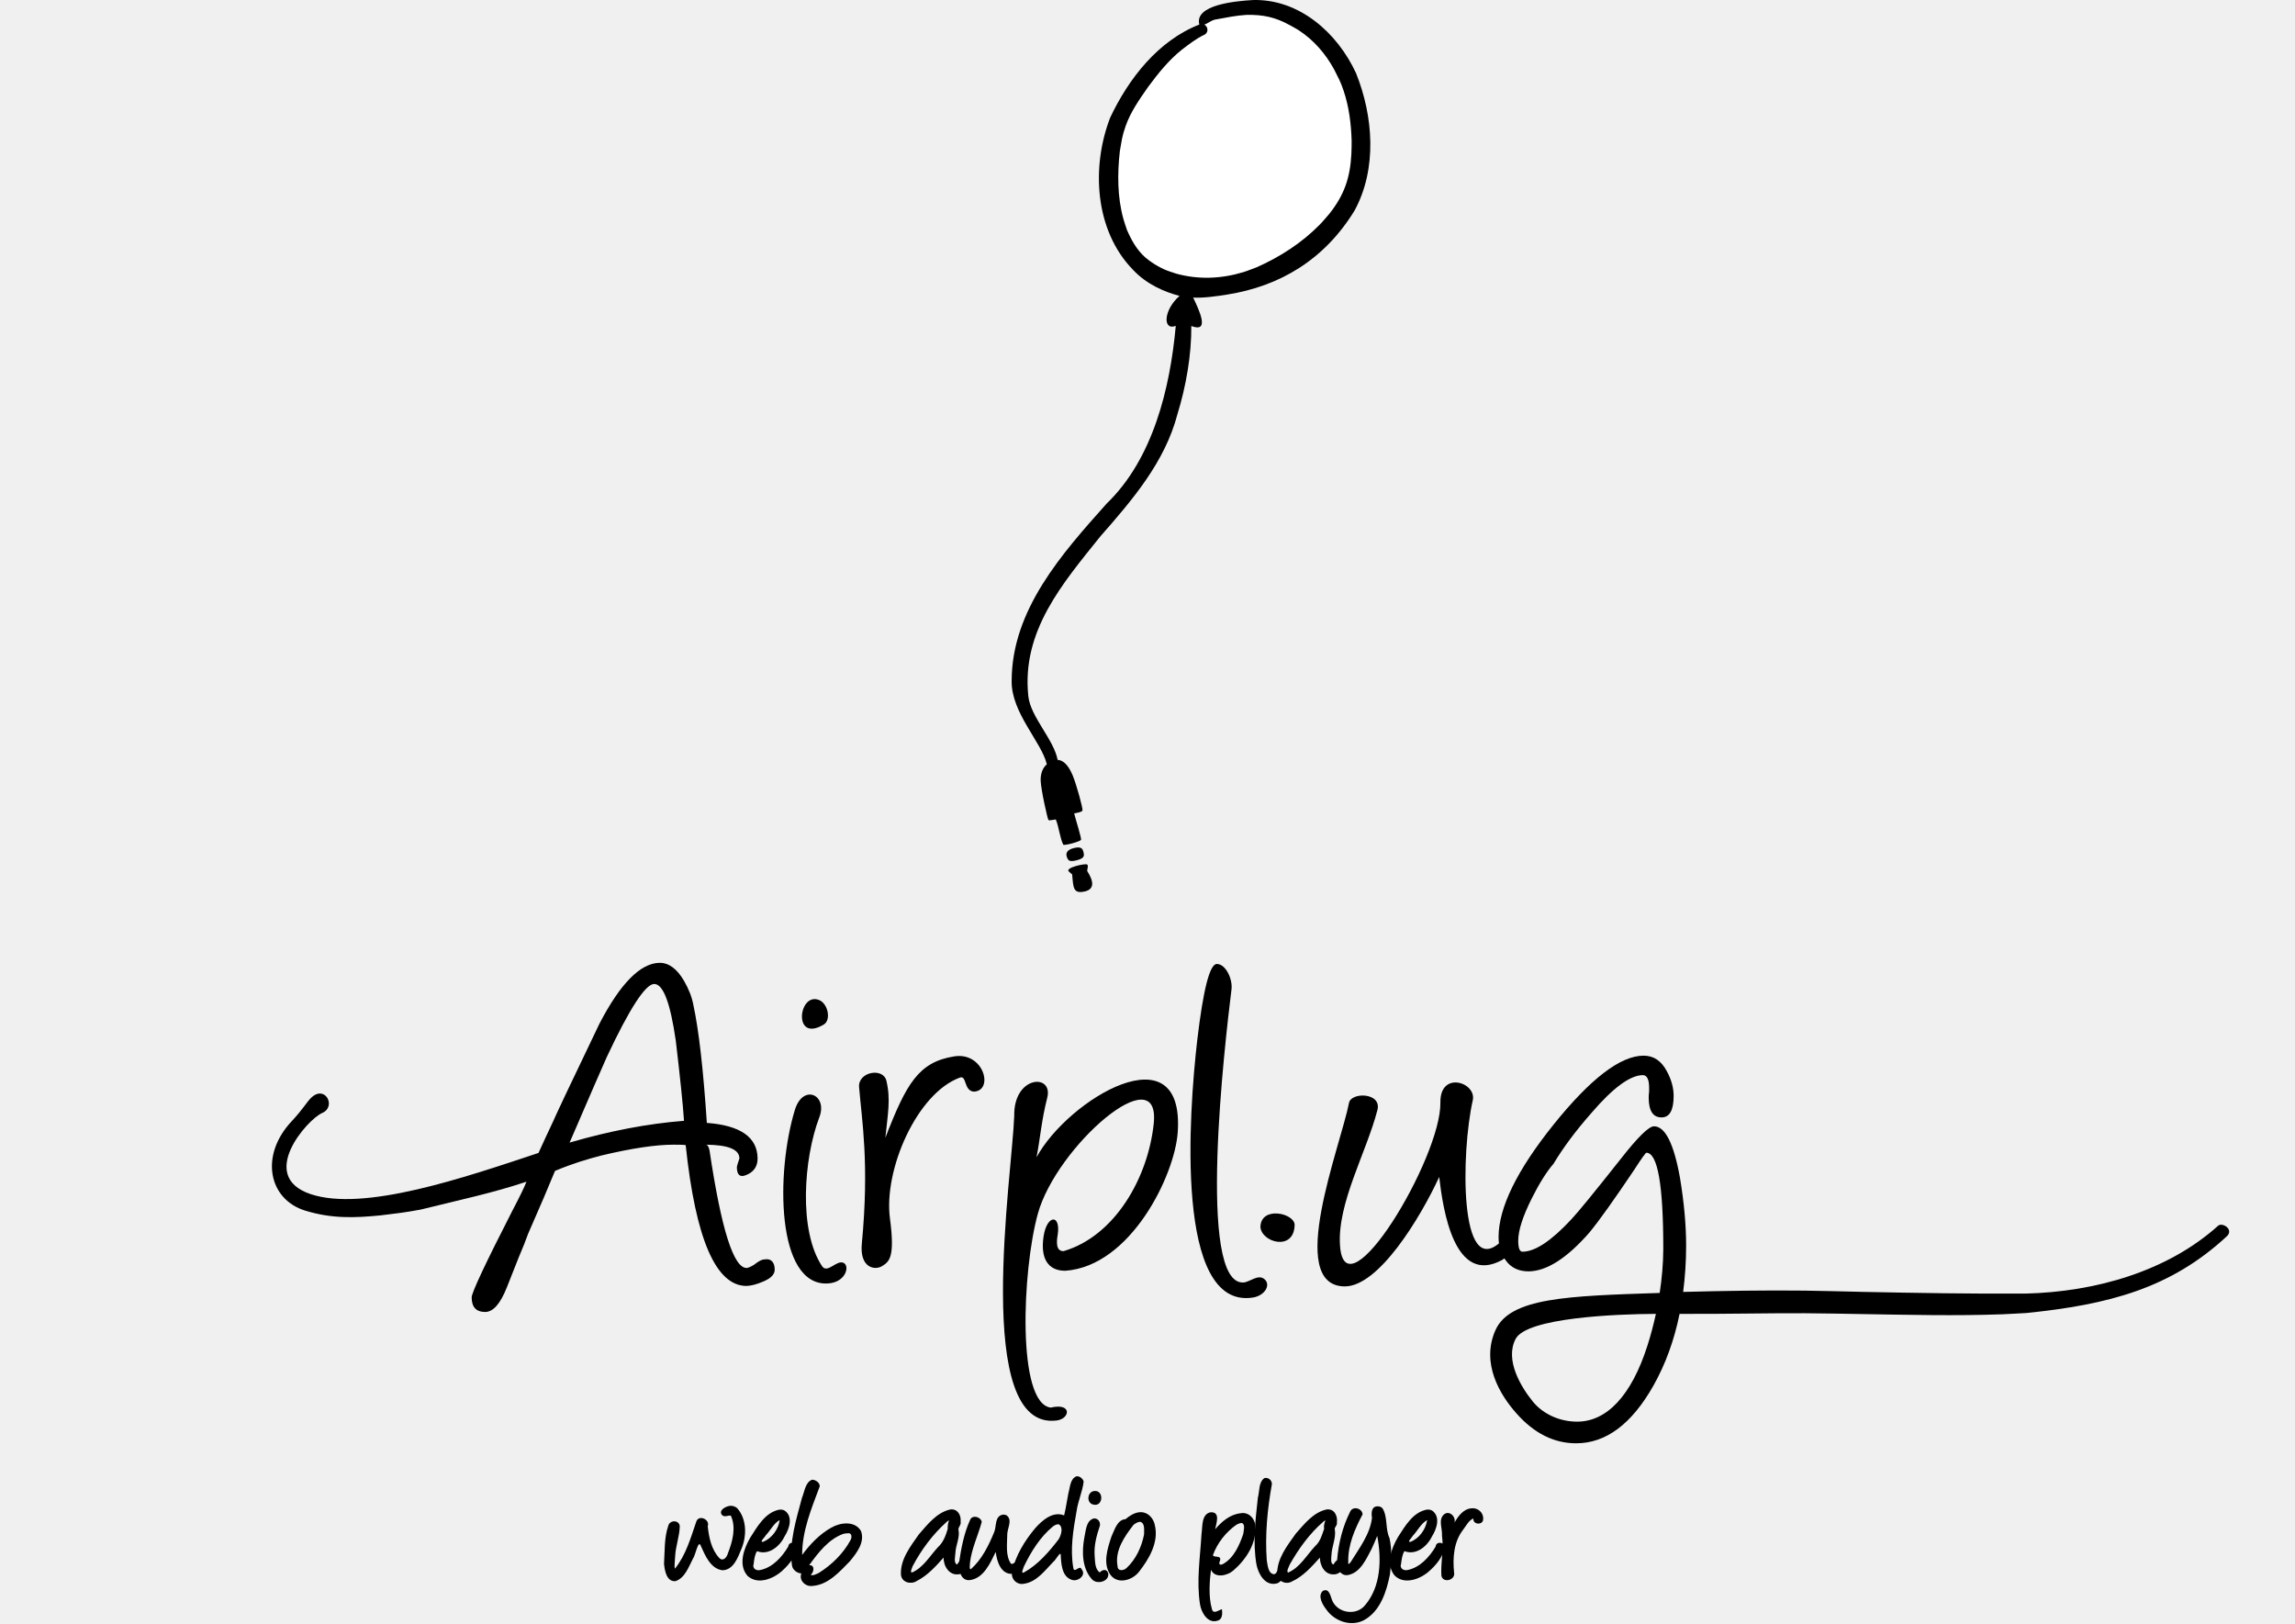
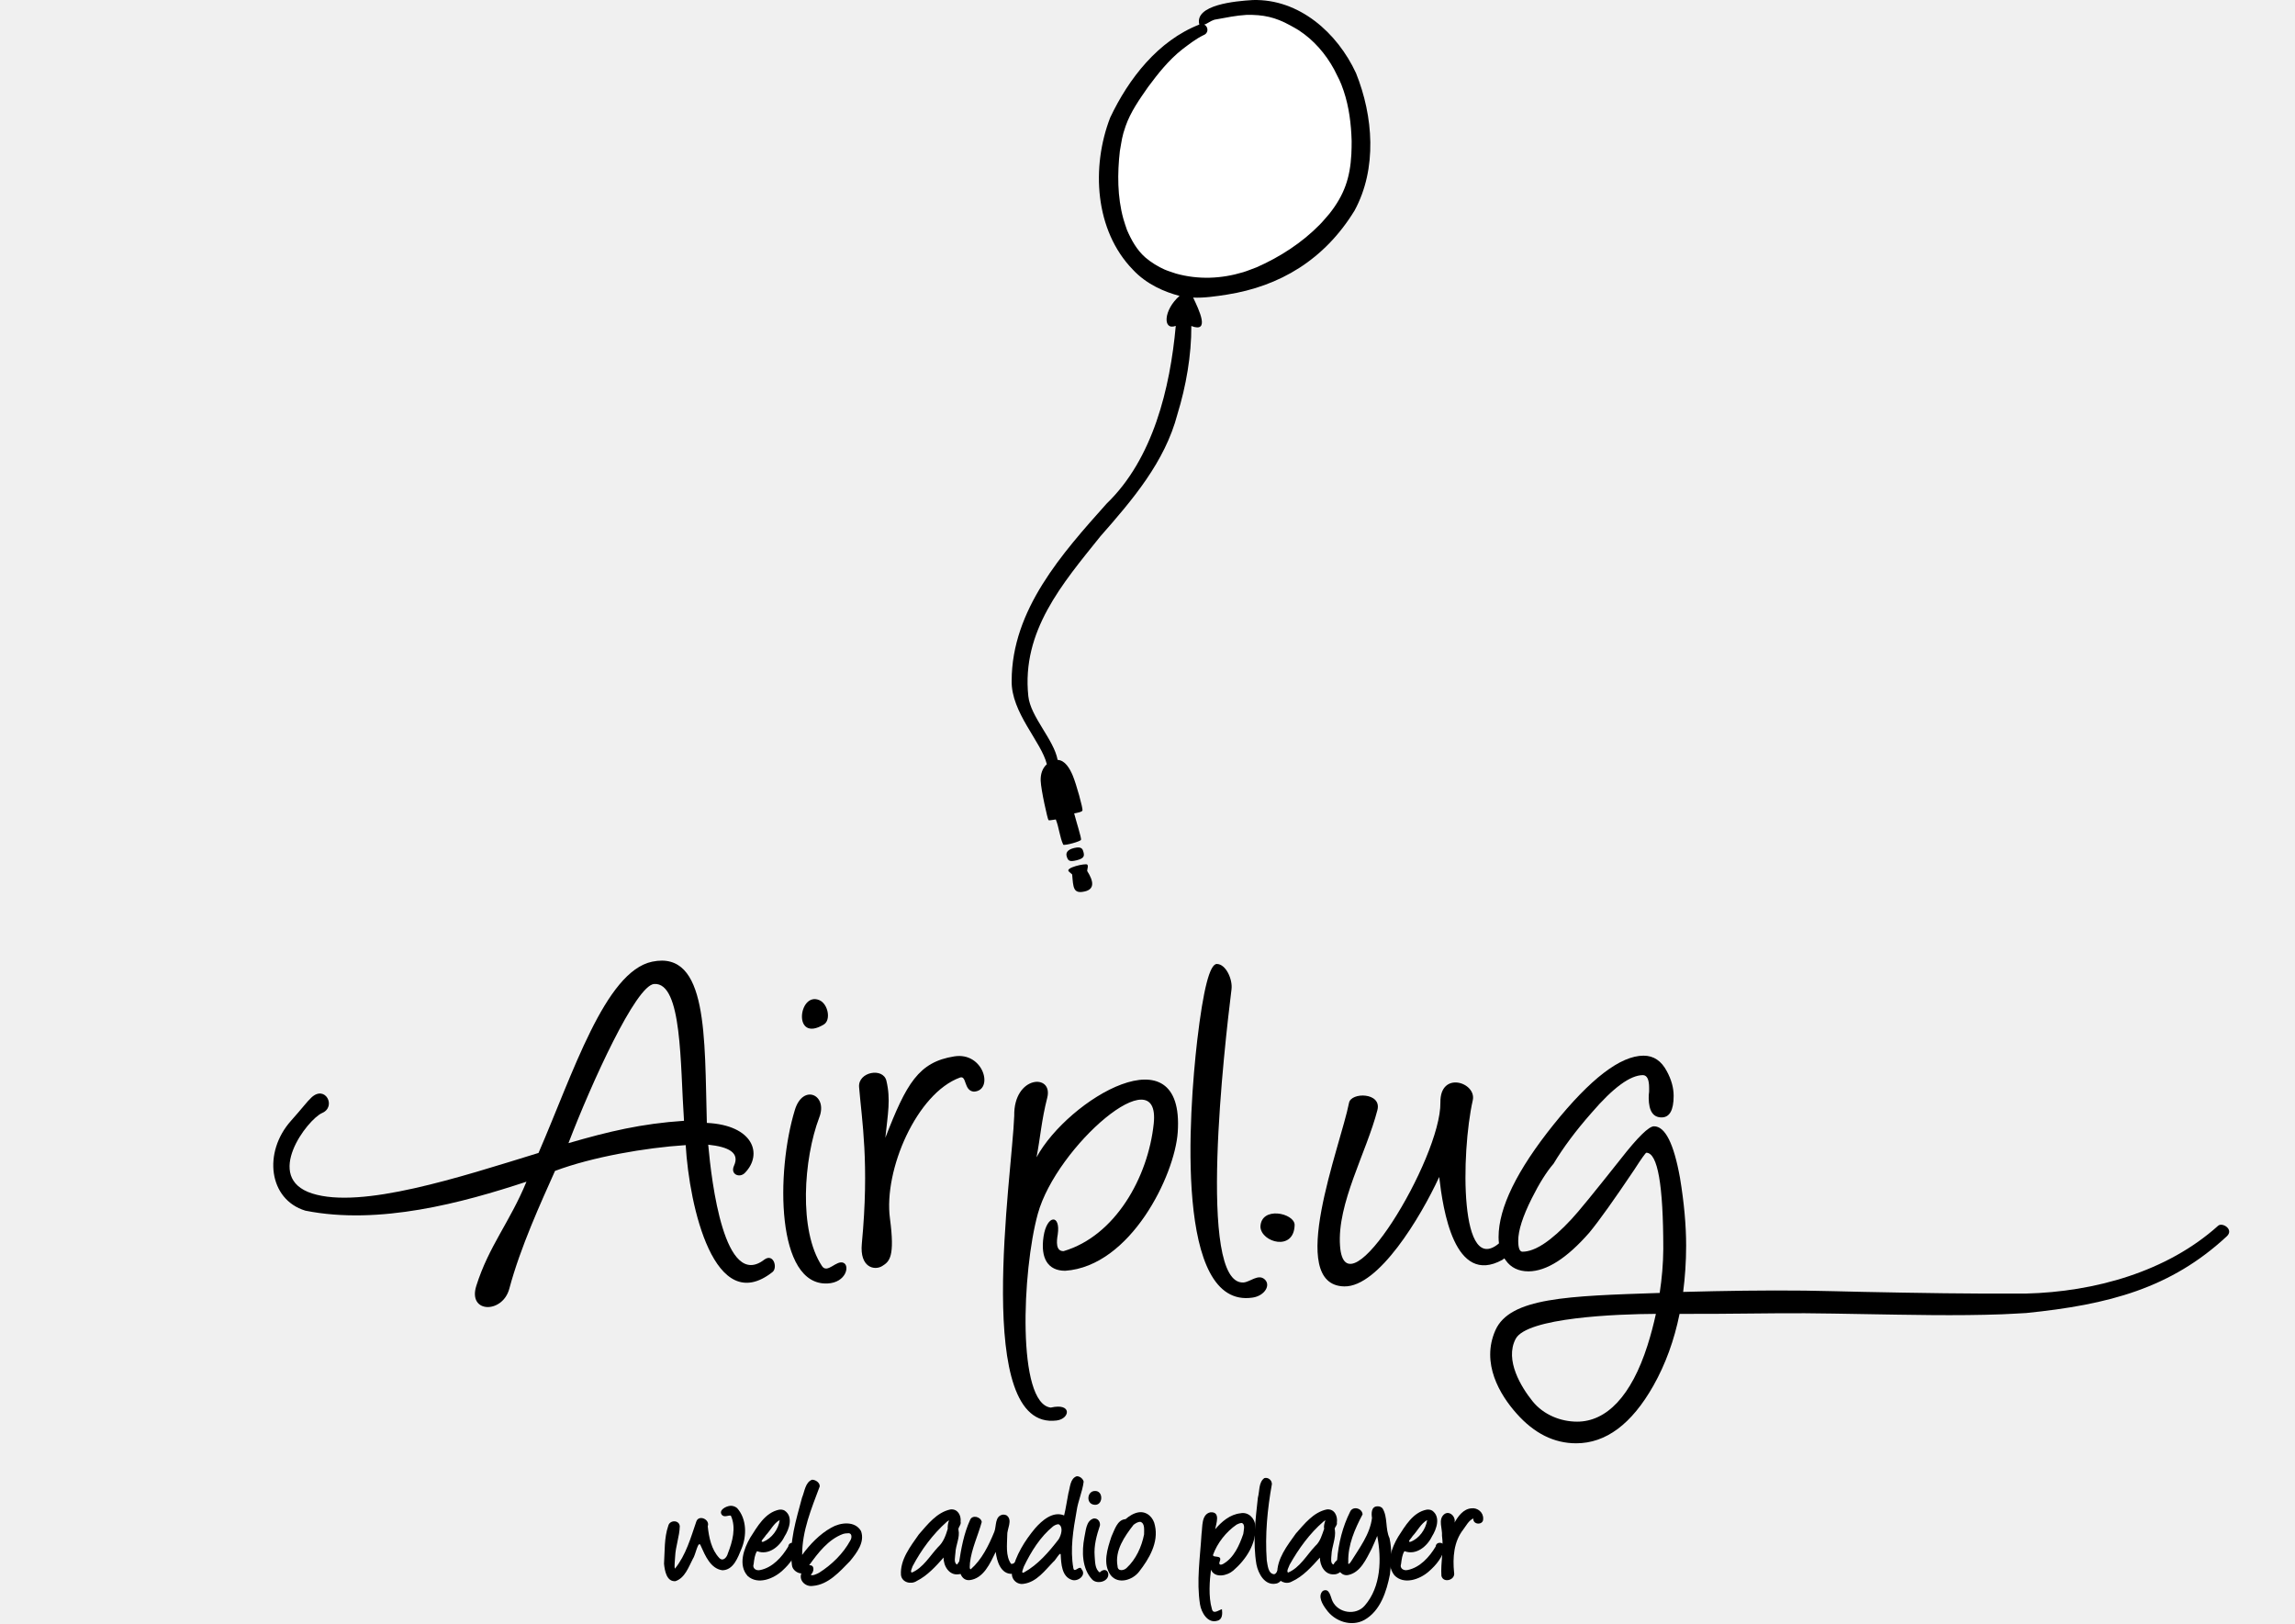
<svg xmlns="http://www.w3.org/2000/svg" xmlns:xlink="http://www.w3.org/1999/xlink" width="1414" height="1000" id="svg2" version="1.1">
  <defs id="defs4">
    <linearGradient id="linearGradient6790">
      <stop style="stop-color:#000000;stop-opacity:1;" offset="0" id="stop6792" />
      <stop id="stop6798" offset="0.5" style="stop-color:#000000;stop-opacity:0;" />
      <stop style="stop-color:#000000;stop-opacity:1;" offset="1" id="stop6794" />
    </linearGradient>
    <linearGradient id="linearGradient6771">
      <stop style="stop-color:#000000;stop-opacity:0;" offset="0" id="stop6773" />
      <stop style="stop-color:#000000;stop-opacity:1;" offset="1" id="stop6775" />
    </linearGradient>
    <linearGradient id="linearGradient6432">
      <stop style="stop-color:#cee3ea;stop-opacity:1;" offset="0" id="stop6434" />
      <stop style="stop-color:#ffffff;stop-opacity:1;" offset="1" id="stop6436" />
    </linearGradient>
    <radialGradient xlink:href="#linearGradient6771" id="radialGradient6777" cx="961" cy="296.5" fx="961" fy="296.5" r="961" gradientTransform="matrix(1,0,0,0.6170655,2,413.0401)" gradientUnits="userSpaceOnUse" />
  </defs>
  <g id="layer1" transform="translate(831.0945,-154.9355)">
    <g id="g6552" transform="matrix(5.655109,0,0,5.655109,3811.977,-5310.254)">
-       <path id="path4198" d="m -749.168,1071.312 c -2.08,0.019 -4.274,2.225 -6.566,6.635 -3.139,6.529 -4.814,10.086 -5.046,10.644 -0.616,1.31 -1.147,2.451 -1.59,3.433 -8.027,2.67 -19.023,6.447 -24.846,4.48 -5.823,-1.967 -0.312,-8.148 1.273,-8.83 1.585,-0.683 0.339,-3.1 -1.17,-1.686 -0.513,0.481 -0.875,1.222 -2.154,2.587 -3.511,3.748 -2.508,8.518 1.494,9.739 2.882,0.879 5.343,0.796 8.239,0.507 1.928,-0.237 2.37,-0.273 4.308,-0.622 4.328,-1.071 7.874,-1.815 11.543,-3.041 -0.254,0.652 -0.75,1.664 -1.521,3.133 -2.966,5.797 -4.447,8.949 -4.447,9.469 0,1.059 0.492,1.59 1.475,1.59 0.867,0 1.66,-0.908 2.373,-2.719 0.443,-1.136 0.863,-2.201 1.267,-3.203 0.424,-0.982 0.767,-1.852 1.037,-2.604 1.326,-3.021 2.287,-5.266 2.926,-6.843 1.919,-0.807 3.48,-1.268 5.069,-1.682 3.313,-0.79 5.93,-1.175 7.856,-1.175 0.635,0 1.082,0.01 1.313,0.047 1.078,10.226 3.284,15.344 6.635,15.344 0.501,-0.019 1.107,-0.176 1.82,-0.484 0.828,-0.347 1.244,-0.77 1.244,-1.29 0,-0.385 -0.084,-0.687 -0.276,-0.899 -0.173,-0.191 -0.429,-0.27 -0.737,-0.23 -0.192,0.019 -0.315,0.029 -0.392,0.069 -0.212,0.077 -0.506,0.26 -0.852,0.53 -0.385,0.231 -0.653,0.346 -0.806,0.346 -1.425,0 -2.761,-4.251 -4.032,-12.764 -0.077,-0.443 -0.222,-0.668 -0.415,-0.668 2.446,0.019 3.663,0.515 3.663,1.497 -0.193,0.578 -0.277,0.882 -0.276,0.922 -6e-5,0.655 0.191,0.991 0.576,0.991 0.173,0 0.398,-0.073 0.668,-0.207 0.674,-0.347 1.014,-0.915 1.014,-1.705 -0.019,-2.311 -1.87,-3.601 -5.529,-3.871 -0.385,-5.835 -0.877,-10.125 -1.474,-12.879 -0.154,-0.828 -0.494,-1.698 -1.014,-2.603 -0.77,-1.31 -1.648,-1.958 -2.65,-1.958 z m -0.599,2.304 c 0.982,1e-4 1.753,2.049 2.35,6.152 0.481,4.064 0.783,6.983 0.899,8.755 -3.948,0.308 -8.092,1.102 -12.464,2.373 2.215,-5.123 3.554,-8.233 4.055,-9.331 2.484,-5.296 4.217,-7.949 5.161,-7.949 z" style="font-size:12px;font-style:normal;font-variant:normal;font-weight:normal;font-stretch:normal;line-height:125%;letter-spacing:0px;word-spacing:0px;fill:#000000;fill-opacity:1;stroke:none;font-family:Angelina;-inkscape-font-specification:Angelina" />
+       <path id="path4198" d="m -762.369,1092.024 c -8.652,2.67 -19.273,6.134 -24.659,4.417 -5.385,-1.717 -0.5,-8.085 1.085,-8.768 1.585,-0.683 0.339,-3.1 -1.17,-1.686 -0.513,0.481 -0.969,1.131 -2.216,2.525 -3.074,3.436 -2.445,8.581 1.557,9.801 8.05,1.605 17.125,-0.859 24.09,-3.156 -1.825,4.431 -4.093,6.996 -5.467,11.352 -0.946,3.001 2.87,3.038 3.597,0.309 1.205,-4.522 3.466,-9.438 4.98,-12.836 4.045,-1.519 9.843,-2.528 14.238,-2.81 0.392,6.694 3.132,18.803 9.456,13.829 0.585,-0.461 0.12,-2.062 -0.866,-1.372 -4.374,3.415 -5.776,-8.473 -6.136,-12.503 2.209,0.231 3.464,0.863 2.809,2.294 -0.431,0.941 0.607,1.368 1.182,0.783 1.996,-2.034 0.933,-5.207 -4.141,-5.451 -0.259,-9.319 0.144,-18.826 -5.95,-17.566 -5.145,1.064 -8.651,12.233 -12.389,20.837 z m 12.602,-18.408 c 3.072,-0.2 2.825,8.796 3.249,14.906 -4.636,0.308 -8.217,1.164 -12.589,2.436 2.522,-6.573 7.352,-17.213 9.341,-17.342 z" style="font-size:12px;font-style:normal;font-variant:normal;font-weight:normal;font-stretch:normal;line-height:125%;letter-spacing:0px;word-spacing:0px;fill:#000000;fill-opacity:1;stroke:none;font-family:Angelina;-inkscape-font-specification:Angelina" />
      <path style="font-size:12px;font-style:normal;font-variant:normal;font-weight:normal;font-stretch:normal;line-height:125%;letter-spacing:0px;word-spacing:0px;fill:#000000;fill-opacity:1;stroke:none;font-family:Angelina;-inkscape-font-specification:Angelina" d="m -734.439,1087.335 c 0.889,-2.903 3.634,-1.636 2.654,0.832 -1.695,4.473 -2.272,12.316 0.302,16.183 0.587,0.882 1.58,-0.716 2.354,-0.348 0.693,0.329 0.253,2.147 -1.747,2.243 -5.613,0.269 -5.637,-12.142 -3.563,-18.909 z m 2.646,-11.966 c 0.976,0.401 1.312,2.172 0.514,2.657 -3.424,2.081 -2.775,-3.587 -0.514,-2.657 z" id="path4200" />
      <path d="m -727.443,1084.855 c -0.135,-1.672 2.623,-2.173 2.976,-0.693 0.484,2.033 0.156,3.571 -0.115,6.211 2.292,-5.912 3.618,-8.252 7.511,-8.869 3.214,-0.509 4.34,3.725 2.138,3.842 -1.13,-0.088 -0.761,-1.81 -1.526,-1.532 -4.688,1.708 -8.325,10.053 -7.622,15.345 0.557,4.201 -0.05,4.694 -0.844,5.188 -0.832,0.517 -2.467,0.17 -2.22,-2.43 0.837,-8.806 -0.008,-13.49 -0.297,-17.063 z" style="font-size:12px;font-style:normal;font-variant:normal;font-weight:normal;font-stretch:normal;line-height:125%;letter-spacing:0px;word-spacing:0px;fill:#000000;fill-opacity:1;stroke:none;font-family:Angelina;-inkscape-font-specification:Angelina" id="path4202" />
      <path d="m -710.54,1087.982 c -0.079,-4.405 4.279,-4.648 3.596,-1.968 -0.634,2.486 -0.743,4.304 -1.166,6.482 3.436,-6.325 16.162,-13.951 15.383,-2.72 -0.326,4.694 -5.124,14.591 -12.258,15.085 -1.887,0 -2.716,-1.355 -2.36,-3.731 0.359,-2.396 1.875,-2.472 1.546,-0.227 -0.136,0.768 -0.227,1.838 0.636,1.82 5.624,-1.658 9.209,-8.035 9.822,-13.896 0.771,-7.369 -10.594,2.453 -12.63,9.832 -1.713,6.211 -2.288,20.653 1.409,21.108 2.361,-0.544 2.1,1.214 0.661,1.402 -9.238,1.211 -4.853,-26.859 -4.639,-33.187 z" style="font-size:12px;font-style:normal;font-variant:normal;font-weight:normal;font-stretch:normal;line-height:125%;letter-spacing:0px;word-spacing:0px;fill:#000000;fill-opacity:1;stroke:none;font-family:Angelina;-inkscape-font-specification:Angelina" id="path4204" />
      <path d="m -690.603,1079.756 c 0.657,-5.566 1.367,-8.328 2.138,-8.32 0.982,0.011 1.733,1.665 1.598,2.755 -0.737,5.962 -3.798,32.206 1.295,31.947 0.708,-0.036 1.615,-0.973 2.315,-0.343 0.7,0.63 4.7e-4,1.79 -1.3,1.987 -8.516,1.293 -6.957,-20.131 -6.046,-28.026 z" style="font-size:12px;font-style:normal;font-variant:normal;font-weight:normal;font-stretch:normal;line-height:125%;letter-spacing:0px;word-spacing:0px;fill:#000000;fill-opacity:1;stroke:none;font-family:Angelina;-inkscape-font-specification:Angelina" id="path4206" />
      <path d="m -683.717,1100.081 c 0.058,-2.299 3.682,-1.51 3.727,-0.231 -0.053,2.939 -3.628,1.923 -3.727,0.231" style="font-size:12px;font-style:normal;font-variant:normal;font-weight:normal;font-stretch:normal;line-height:125%;letter-spacing:0px;word-spacing:0px;fill:#000000;fill-opacity:1;stroke:none;font-family:Angelina;-inkscape-font-specification:Angelina" id="path4208" />
      <path d="m -674.066,1086.577 c 0.203,-1.195 3.595,-1.165 3.094,0.776 -1.191,4.619 -4.406,10.173 -4.073,14.791 0.56,7.762 11.024,-9.547 10.935,-15.614 -0.052,-3.504 3.967,-2.188 3.527,-0.243 -1.281,5.666 -1.493,19.632 3.045,15.423 0.212,-0.214 0.458,-0.866 0.953,-0.751 1.721,0.398 -0.253,2.426 -0.78,2.716 -5.229,2.878 -6.467,-5.498 -6.874,-9.033 -2.038,4.412 -6.608,11.995 -10.344,11.922 -6.41,-0.124 -0.403,-15.295 0.516,-19.987 z" style="font-size:12px;font-style:normal;font-variant:normal;font-weight:normal;font-stretch:normal;line-height:125%;letter-spacing:0px;word-spacing:0px;fill:#000000;fill-opacity:1;stroke:none;font-family:Angelina;-inkscape-font-specification:Angelina" id="path4210" />
      <path id="path4212" d="m -641.966,1081.426 c -2.523,0 -5.79,2.503 -9.815,7.511 -3.987,4.969 -5.99,9.06 -5.99,12.257 0,1.021 0.263,1.861 0.783,2.534 0.559,0.789 1.39,1.198 2.488,1.198 1.964,-0.019 4.166,-1.423 6.612,-4.216 1.098,-1.329 2.731,-3.63 4.907,-6.866 0.79,-1.232 1.236,-1.843 1.313,-1.843 1.233,0.019 1.843,3.511 1.843,10.483 -0.01,1.589 -0.148,3.187 -0.392,4.792 -9.999,0.335 -16.326,0.493 -17.905,4.078 -1.579,3.585 0.492,7.021 2.307,9.054 1.926,2.176 4.09,3.249 6.497,3.249 3.236,0 6.04,-2.087 8.409,-6.267 1.319,-2.337 2.272,-4.947 2.857,-7.833 0.192,7e-4 0.384,-6e-4 0.576,0 4.355,0.02 8.708,-0.083 13.063,-0.069 2.187,0.01 4.15,0.061 6.336,0.092 5.055,0.082 10.106,0.206 15.16,0.023 0.878,-0.032 1.749,-0.095 2.626,-0.138 8.987,-0.909 15.758,-2.69 21.864,-8.363 0.803,-0.746 -0.496,-1.554 -0.951,-1.145 -5.567,5.008 -13.44,7.204 -20.959,7.389 -5.899,0.035 -11.796,-0.065 -17.694,-0.184 -1.668,-0.035 -4.72,-0.12 -6.382,-0.138 -4.37,-0.049 -8.741,0.023 -13.109,0.138 -0.046,0 -0.092,0 -0.138,0 0.204,-1.6 0.323,-3.27 0.323,-5.022 0,-2.253 -0.225,-4.719 -0.668,-7.396 -0.674,-3.756 -1.621,-5.622 -2.834,-5.622 -0.559,0 -1.768,1.179 -3.617,3.548 -2.87,3.621 -4.656,5.815 -5.368,6.566 -2.196,2.369 -3.978,3.548 -5.345,3.548 -0.308,0 -0.461,-0.408 -0.461,-1.198 0,-1.117 0.492,-2.643 1.474,-4.608 0.828,-1.656 1.622,-2.912 2.373,-3.779 1.04,-1.733 2.414,-3.588 4.147,-5.552 2.35,-2.735 4.212,-4.101 5.599,-4.101 0.443,0.02 0.668,0.477 0.668,1.382 l 0,0.415 c -0.038,0.25 -0.046,0.483 -0.046,0.714 0.019,1.406 0.481,2.097 1.405,2.097 0.867,0 1.313,-0.771 1.313,-2.35 0,-0.886 -0.256,-1.786 -0.737,-2.672 -0.597,-1.136 -1.437,-1.705 -2.534,-1.705 z m 1.336,28.131 c -0.252,1.145 -0.552,2.302 -0.922,3.456 -1.753,5.489 -4.454,8.286 -7.66,8.286 -1.772,-10e-5 -3.652,-0.727 -4.861,-2.229 -1.209,-1.502 -3.058,-4.473 -1.838,-6.789 1.22,-2.316 11.007,-2.707 15.281,-2.724 z" style="font-size:12px;font-style:normal;font-variant:normal;font-weight:normal;font-stretch:normal;line-height:125%;letter-spacing:0px;word-spacing:0px;fill:#000000;fill-opacity:1;stroke:none;font-family:Angelina;-inkscape-font-specification:Angelina;opacity:1" />
    </g>
    <path style="fill:#ffffff;fill-opacity:1;stroke:none" d="m -88.366,164.894 -2.931,8.792 -21.002,13.188 -20.026,24.91 -13.188,32.725 0,34.678 6.35,27.352 28.817,22.468 32.236,2.931 39.074,-16.118 L -4.356,287 7.366,253.299 4.436,211.294 -16.567,176.616 -42.942,161.475 -69.805,159.033 z" id="path3934" />
    <path style="fill:#000000;fill-opacity:1;stroke:none" d="m -59.189,154.957 c -10.811,0.651 -36.096,2.919 -32.983,15.11 -25.346,9.893 -43.561,33.298 -54.914,57.331 -11.74,30.371 -9.569,69.473 13.987,93.682 8.474,9.13 19.802,13.831 28.752,16.146 -9.966,8.678 -10.473,21.61 -2.331,18.477 -3.475,38.405 -14.019,81.991 -42.567,109.482 -27.481,30.752 -58.438,65.402 -58.54,109.137 -0.391,19.611 18.347,37.659 21.672,51.46 -2.797,2.459 -3.939,6.177 -3.799,10.188 0.197,5.632 4.319,24 4.835,24.262 0.517,0.262 1.847,-0.065 4.49,-0.432 2.017,5.049 2.381,10.783 4.576,15.542 1.184,0.64 10.645,-1.988 10.965,-3.022 0.32,-1.034 -2.821,-10.808 -4.231,-16.232 2.046,-0.524 4.625,-0.718 5.094,-1.813 0.469,-1.095 -3.836,-16.436 -5.958,-21.499 -1.82,-4.345 -4.731,-9.446 -9.325,-9.67 -2.326,-12.574 -16.721,-26.493 -18.064,-39.287 -4.209,-40.1 20.944,-69.204 44.398,-98.429 19.658,-22.383 39.761,-45.739 47.488,-75.291 5.264,-17.054 8.671,-36.419 8.548,-54.309 11.716,4.52 4.799,-9.802 1.122,-17.528 6.249,0.367 14.326,-0.791 20.809,-1.813 32.518,-5.127 60.057,-21.409 78.658,-51.805 C 17.52,258.818 15.043,226.483 4.359,199.941 -7.088,175.231 -30.542,154.178 -59.189,154.957 z m -3.972,9.152 c 10.308,-0.22 17.876,1.397 27.025,6.476 1.731,0.99 3.599,1.928 5.267,3.022 9.256,6.069 16.471,14.417 21.758,24.09 2.752,5.489 3.891,7.313 5.871,13.21 3.36,10.007 4.613,20.407 4.922,30.911 -0.011,2.719 -0.025,5.401 -0.173,8.116 -0.783,14.615 -4.37,25.071 -13.469,36.609 -1.97,2.23 -3.875,4.61 -5.958,6.735 -11.045,11.268 -24.552,19.988 -38.94,26.334 -2.752,0.979 -5.492,2.177 -8.289,3.022 -13.597,4.107 -27.632,4.67 -41.358,0.863 -2.331,-0.82 -4.815,-1.517 -7.08,-2.504 -3.854,-1.678 -8.638,-4.628 -11.829,-7.425 -5.24,-4.593 -8.569,-10.627 -11.311,-16.923 -0.78,-2.344 -1.588,-4.526 -2.245,-6.907 -3.723,-13.49 -3.717,-27.909 -2.159,-41.703 1.253,-6.941 1.244,-8.784 3.54,-15.369 3.068,-8.8 8.526,-16.507 13.815,-24.09 6.211,-8.38 12.753,-16.629 20.981,-23.14 4.206,-3.176 8.366,-6.477 13.124,-8.807 3.547,-1.33 2.998,-5.346 0.518,-6.562 0.446,-0.115 0.92,-0.211 1.381,-0.518 1.917,-1.07 3.808,-2.425 6.044,-2.677 6.162,-1.123 12.292,-2.396 18.564,-2.763 z" id="path5920" />
    <path style="font-size:40.15px;font-style:normal;font-variant:normal;font-weight:normal;font-stretch:normal;line-height:125%;letter-spacing:0px;word-spacing:0px;fill:#000000;fill-opacity:1;stroke:none;font-family:Garamond Premier Pro;-inkscape-font-specification:Garamond Premier Pro" d="m -170.507,693.683 c 0.68,7.986 0.561,12.132 7.748,10.475 6.01,-1.386 5.692,-6.041 1.497,-12.624 -0.011,-1.347 0.92,-3.006 0.032,-3.943 -0.875,-0.923 -14.137,1.941 -11.262,4.345" id="path4990" />
    <path style="font-size:15.521px;font-style:normal;font-variant:normal;font-weight:bold;font-stretch:normal;line-height:125%;letter-spacing:0px;word-spacing:0px;fill:#000000;fill-opacity:1;stroke:none;font-family:Angelina;-inkscape-font-specification:Angelina" d="m -381.204,1082.674 c -2.533,0.204 -7.453,2.664 -5.068,5.658 1.572,1.612 3.888,0.058 5.454,0.385 3.407,7.293 1.025,16.054 -1.818,23.248 -0.591,2.402 -2.998,5.274 -5.318,2.818 -4.837,-5.166 -6.346,-12.652 -7.09,-19.521 1.554,-4.106 -5.359,-7.343 -6.999,-3.023 -3.45,10.001 -6.402,20.755 -13.226,29.157 -0.518,-1.48 0.083,-5.118 0.136,-7.363 0.238,-6.318 2.716,-12.512 2.863,-18.771 -0.32,-4.042 -6.225,-3.962 -7.09,-0.272 -2.567,7.406 -2.109,15.575 -2.613,23.339 0.383,4.123 1.548,11.264 7.068,10.749 5.839,-1.976 8.074,-8.726 10.685,-13.717 1.667,-2.108 3.347,-12.621 5,-7.813 2.64,5.88 5.972,13.875 13.222,14.826 6.854,-0.113 9.58,-7.989 11.749,-13.249 3.334,-7.964 3.275,-18.384 -2.682,-25.044 -1.185,-0.978 -2.715,-1.545 -4.272,-1.409 z" id="path6661" />
    <path style="font-size:15.521px;font-style:normal;font-variant:normal;font-weight:bold;font-stretch:normal;line-height:125%;letter-spacing:0px;word-spacing:0px;fill:#000000;fill-opacity:1;stroke:none;font-family:Angelina;-inkscape-font-specification:Angelina" d="m -351.001,1085.037 c -8.697,1.768 -13.477,10.406 -17.885,17.294 -3.952,6.823 -7.585,16.876 -1.545,23.589 6.362,5.666 16.071,1.654 21.521,-3.454 4.253,-3.877 8.322,-8.995 9.09,-14.772 -0.682,-2.825 -5.263,-3.22 -5.613,0.058 -3.837,6.46 -9.657,12.972 -17.34,14.499 -2.453,0.581 -4.944,-1.065 -3.977,-3.749 0.296,-2.604 0.743,-6.094 2.113,-7.886 7.064,2.751 13.976,-2.902 16.885,-9.022 2.942,-4.524 5.569,-12.393 0.022,-16.022 -0.994,-0.543 -2.14,-0.678 -3.273,-0.52 z m 0.295,6.409 c -0.743,5.651 -4.86,11.278 -10.158,13.385 -2.736,0.475 1.144,-2.954 1.62,-4.058 2.853,-2.944 4.912,-7.405 8.538,-9.327 z" id="path6663" />
    <path style="font-size:15.521px;font-style:normal;font-variant:normal;font-weight:bold;font-stretch:normal;line-height:125%;letter-spacing:0px;word-spacing:0px;fill:#000000;fill-opacity:1;stroke:none;font-family:Angelina;-inkscape-font-specification:Angelina" d="m -330.73,1066.583 c -4.267,1.557 -4.627,7.389 -6.227,11.068 -3.568,13.511 -8.099,27.505 -6.204,41.61 0.288,2.986 3.518,5.032 5.795,5.045 -1.676,4.433 2.677,8.431 7.045,7.704 9.6,-0.752 16.583,-8.787 22.907,-15.249 4.113,-5.021 9.361,-11.699 6.795,-18.566 -3.733,-6.428 -12.684,-5.309 -18.226,-2.114 -7.24,3.977 -13.422,10.536 -18.021,16.84 -0.084,-14.75 5.749,-28.638 10.817,-42.201 0.128,-2.378 -2.574,-4.099 -4.681,-4.136 z m 21.726,33.02 c 2.914,-0.6 2.949,2.639 1.818,4.409 -4.437,8.166 -11.51,15.021 -19.294,19.93 -1.313,0.674 -4.261,2.148 -5.068,1.159 2.04,-1.619 2.638,-6.14 -1,-5.818 5.486,-7.642 11.815,-15.944 20.908,-19.294 0.858,-0.266 1.739,-0.373 2.636,-0.385 z" id="path6665" />
    <path style="font-size:15.521px;font-style:normal;font-variant:normal;font-weight:bold;font-stretch:normal;line-height:125%;letter-spacing:0px;word-spacing:0px;fill:#000000;fill-opacity:1;stroke:none;font-family:Angelina;-inkscape-font-specification:Angelina" d="m -245.509,1084.9 c -8.407,1.791 -14.105,9.253 -19.494,15.411 -5.115,7.352 -11.631,15.528 -10.981,24.994 0.56,4.581 6.163,6.01 9.704,3.682 6.618,-3.315 11.838,-9.147 16.567,-14.453 -0.167,5.083 3.391,11.141 9.158,10.318 3.967,-0.066 8.267,-6.178 4.545,-9.068 -2.534,-0.963 -4.366,1.363 -5.409,3.069 -2.282,-0.989 -1.095,-5.121 -1.023,-7.136 0.146,-4.764 2.926,-9.601 1.886,-14.294 -0.398,-1.399 1.858,-3.066 1.318,-4.977 0.429,-3.914 -1.821,-8.056 -6.272,-7.545 z m -0.886,6.817 c -0.697,1.667 -0.848,3.645 -0.795,5.205 -1.224,4.017 -2.635,8.148 -5.909,11.118 -5.053,5.398 -9.118,12.761 -16.157,15.744 -1.333,-0.232 0.21,-2.927 0.432,-3.864 5.348,-10.149 12.437,-19.722 21.044,-27.384 0.273,-0.119 1.255,-1.052 1.386,-0.818 z" id="path6667" />
    <path style="font-size:15.521px;font-style:normal;font-variant:normal;font-weight:bold;font-stretch:normal;line-height:125%;letter-spacing:0px;word-spacing:0px;fill:#000000;fill-opacity:1;stroke:none;font-family:Angelina;-inkscape-font-specification:Angelina" d="m -213.375,1088.127 c -4.931,1.015 -3.704,7.084 -5.113,10.59 -3.441,8.338 -7.645,17.025 -14.499,23.043 -1.069,0 -0.439,-2.895 -0.5,-3.908 0.958,-8.641 5.007,-16.942 7.272,-25.249 -0.566,-3.22 -5.937,-4.645 -7.227,-1.136 -3.777,8.283 -5.457,17.5 -6.818,26.475 -0.231,4.182 1.004,10.871 6.454,10.522 8.733,-0.934 12.762,-10.456 16.203,-17.385 0.651,5.68 3.131,13.886 10.181,13.498 3.26,-0.328 8.425,-3.942 5.727,-7.499 -2.097,-3.597 -3.979,2.065 -6.5,1.296 -3.405,-4.881 -2.389,-11.754 -2.318,-17.521 -0.258,-3.897 3.601,-9.382 -0.386,-12.295 -0.743,-0.362 -1.643,-0.526 -2.477,-0.43 z" id="path6669" />
    <path style="font-size:15.521px;font-style:normal;font-variant:normal;font-weight:bold;font-stretch:normal;line-height:125%;letter-spacing:0px;word-spacing:0px;fill:#000000;fill-opacity:1;stroke:none;font-family:Angelina;-inkscape-font-specification:Angelina" d="m -167.697,1064.447 c -4.132,1.381 -4.062,6.927 -5.137,10.44 -0.92,4.489 -1.573,9.542 -2.635,13.694 -6.893,-2.821 -13.622,3.11 -17.84,7.909 -6.444,7.721 -12.082,16.711 -14.158,26.657 -1.112,4.391 2.827,8.45 7.227,7.545 7.805,-1.094 12.928,-8.157 18.044,-13.454 1.426,-0.877 4.358,-6.651 4.631,-4.523 0.288,5.571 0.578,13.627 6.937,15.59 3.638,1.262 9.091,-2.925 5.909,-6.567 -1.09,-2.984 -4.508,2.821 -5.068,-0.727 -2.067,-11.471 -0.071,-23.607 2,-35.066 0.839,-6.15 3.651,-12.104 4.363,-18.203 -0.456,-1.805 -2.401,-3.377 -4.272,-3.295 z m -11.158,29.565 c 3.135,1.72 1.551,6.779 0,9.295 -6.004,7.796 -12.702,15.59 -21.294,20.385 -2.301,1.185 -0.342,-2.653 -0.114,-3.613 4.434,-9.181 10.062,-18.297 17.999,-24.771 1.027,-0.692 2.144,-1.297 3.409,-1.296 z" id="path6671" />
    <path style="font-size:15.521px;font-style:normal;font-variant:normal;font-weight:bold;font-stretch:normal;line-height:125%;letter-spacing:0px;word-spacing:0px;fill:#000000;fill-opacity:1;stroke:none;font-family:Angelina;-inkscape-font-specification:Angelina" d="m -156.879,1073.537 c -4.418,0.458 -5.022,7.41 -0.568,8.386 6.143,1.478 6.617,-9.042 0.568,-8.386 z m -0.455,16.954 c -4.725,1.426 -4.729,7.763 -5.681,11.794 -1.593,8.591 -1.474,18.969 4.772,25.726 3.093,3.367 10.767,1.258 9.954,-3.75 -0.807,-2.923 -3.572,-2.343 -5.227,-0.549 -3.017,-2.001 -2.841,-6.711 -3.136,-10.021 -0.535,-6.519 1.212,-12.791 3.25,-18.885 0.345,-2.397 -1.381,-4.679 -3.932,-4.318 z" id="path6673" />
    <path style="font-size:15.521px;font-style:normal;font-variant:normal;font-weight:bold;font-stretch:normal;line-height:125%;letter-spacing:0px;word-spacing:0px;fill:#000000;fill-opacity:1;stroke:none;font-family:Angelina;-inkscape-font-specification:Angelina" d="m -129.518,1086.672 c -3.078,0.464 -5.958,2.371 -8.09,4.205 -5.226,0.328 -6.836,6.865 -8.704,10.749 -2.434,7.35 -5.585,16.777 -0.477,23.748 4.547,5.897 13.493,3.094 17.476,-2.091 6.163,-7.858 12.199,-18.055 9.795,-28.498 -0.853,-4.812 -4.843,-8.867 -9.999,-8.114 z m 1.114,5.886 c 2.87,0.968 2.144,5.247 2.204,7.704 -1.47,7.598 -5.028,15.373 -10.704,20.634 -1.642,1.718 -5.544,2.372 -5.636,-1 -1.84,-9.686 4.346,-18.431 9.863,-25.544 1.243,-0.91 2.651,-1.883 4.272,-1.795 z" id="path6675" />
    <path style="font-size:15.521px;font-style:normal;font-variant:normal;font-weight:bold;font-stretch:normal;line-height:125%;letter-spacing:0px;word-spacing:0px;fill:#000000;fill-opacity:1;stroke:none;font-family:Angelina;-inkscape-font-specification:Angelina" d="m -85.316,1086.65 c -5.714,1.257 -4.801,8.96 -5.487,13.319 -0.843,14.424 -3.222,29.133 -0.922,43.495 0.789,4.929 4.77,11.888 10.658,10 3.265,-0.752 3.155,-4.456 2.841,-7.114 -2.081,0.593 -5.448,3.469 -6.204,-0.204 -2.219,-7.492 -1.375,-17.794 -0.545,-24.089 2.366,5.448 10.093,3.687 13.726,0.498 7.799,-6.714 14.545,-16.774 13.522,-27.589 -0.14,-4.62 -4.287,-8.717 -9.068,-7.704 -6.398,0.675 -11.642,5.123 -15.613,9.863 0.6,-3.415 3.544,-10.926 -2.909,-10.477 z m 19.294,6.591 c 2.42,0.806 1.093,4.885 0.932,6.772 -2.401,6.939 -5.744,14.712 -12.431,18.476 -1.713,0.896 -2.919,0.464 -2.023,-1.682 1.647,-4.173 -4.106,-1.842 -4.204,-3.841 2.677,-7.416 8.024,-14.198 14.522,-18.703 0.999,-0.532 2.068,-0.972 3.204,-1.023 z" id="path6677" />
    <path style="font-size:15.521px;font-style:normal;font-variant:normal;font-weight:bold;font-stretch:normal;line-height:125%;letter-spacing:0px;word-spacing:0px;fill:#000000;fill-opacity:1;stroke:none;font-family:Angelina;-inkscape-font-specification:Angelina" d="m -52.091,1065.584 c -3.636,2.577 -2.896,8.183 -4,12.044 -1.49,13.558 -3.19,27.616 -0.886,41.134 1.116,5.688 5.115,13.153 11.976,11.84 3.35,-0.492 5.784,-4.741 2.157,-6.997 -1.489,-2.71 -1.083,0.675 -3.157,1.225 -3.885,-0.243 -4.058,-5.75 -4.613,-8.613 -1.14,-15.695 0.39,-31.535 3.159,-46.928 0.04,-2.414 -2.284,-4.347 -4.636,-3.704 z" id="path6679" />
    <path style="font-size:15.521px;font-style:normal;font-variant:normal;font-weight:bold;font-stretch:normal;line-height:125%;letter-spacing:0px;word-spacing:0px;fill:#000000;fill-opacity:1;stroke:none;font-family:Angelina;-inkscape-font-specification:Angelina" d="m -13.64,1084.9 c -8.207,1.702 -13.764,8.892 -19.044,14.839 -5.275,7.399 -11.776,15.553 -11.499,25.135 0.225,4.354 5.394,6.546 9.022,4.431 7.005,-3.139 12.37,-9.323 17.294,-14.727 -0.045,4.913 3.059,10.717 8.681,10.318 4.09,0.108 8.397,-5.348 5.477,-8.84 -2.414,-1.483 -4.873,0.77 -5.75,2.773 -2.06,-0.407 -1.389,-4.091 -1.295,-5.772 0.156,-5.197 2.873,-10.479 2.113,-15.567 -0.717,-1.308 1.655,-2.688 1.227,-4.409 0.614,-4.052 -1.468,-8.719 -6.227,-8.181 z m -0.886,6.817 c -0.579,1.666 -1.079,3.553 -0.727,5.136 -1.36,3.712 -2.343,7.805 -5.517,10.623 -5.274,5.534 -9.403,13.305 -16.731,16.329 -1.192,-0.786 0.62,-3.643 0.977,-4.84 5.569,-9.893 12.37,-19.334 20.998,-26.725 0.18,0 1.042,-0.875 1,-0.52 z" id="path6681" />
    <path style="font-size:15.521px;font-style:normal;font-variant:normal;font-weight:bold;font-stretch:normal;line-height:125%;letter-spacing:0px;word-spacing:0px;fill:#000000;fill-opacity:1;stroke:none;font-family:Angelina;-inkscape-font-specification:Angelina" d="m 17.449,1082.991 c -3.743,0.129 -3.67,4.465 -3.227,7.135 -1.213,10.1 -7.823,18.589 -13.045,27.066 -0.756,1.081 -1.857,2.243 -1.568,0.091 -0.337,-10.477 4.114,-20.463 8.818,-29.361 -0.263,-3.84 -6.13,-5.361 -7.727,-1.523 -4.553,9.096 -7.134,19.338 -7.954,29.521 -0.616,4.173 1.551,10.202 6.659,9.408 7.73,-1.471 11.272,-9.913 14.59,-16.158 1.233,-2.616 2.361,-5.283 3.454,-7.977 2.742,14.348 2.334,31.376 -7.659,42.906 -5.379,6.361 -16.342,4.74 -19.885,-2.659 -1.197,-2.424 -1.806,-8.501 -5.977,-6.341 -3.373,3.138 -0.131,8.496 2.113,11.409 5.067,7.327 15.42,10.947 23.521,6.454 9.895,-5.592 13.65,-17.581 15.726,-28.111 0.881,-7.311 1.33,-15.089 -0.273,-22.271 -2.747,-5.799 -0.938,-12.962 -4.341,-18.408 -0.826,-0.838 -2.039,-1.333 -3.227,-1.182 z" id="path6683" />
    <path style="font-size:15.521px;font-style:normal;font-variant:normal;font-weight:bold;font-stretch:normal;line-height:125%;letter-spacing:0px;word-spacing:0px;fill:#000000;fill-opacity:1;stroke:none;font-family:Angelina;-inkscape-font-specification:Angelina" d="m 47.878,1085.037 c -8.423,1.639 -13.202,10.011 -17.52,16.675 -4.04,6.831 -7.888,16.637 -2.342,23.754 5.801,6.043 15.646,2.562 21.112,-2.273 4.641,-3.967 9.013,-9.293 9.954,-15.431 -0.619,-2.855 -5.316,-3.333 -5.636,0 -3.869,6.482 -9.663,12.923 -17.34,14.476 -2.35,0.554 -4.982,-1.05 -3.977,-3.75 0.334,-2.647 0.759,-6.053 2.114,-7.886 7.126,2.742 13.923,-2.882 16.908,-9.022 2.868,-4.535 5.488,-12.08 0.227,-15.908 -1.037,-0.638 -2.297,-0.8 -3.5,-0.636 z m 0.295,6.613 c -0.885,5.543 -4.883,11.195 -10.204,13.181 -2.536,0.486 0.804,-2.473 1.227,-3.5 3.035,-3.169 5.114,-7.669 8.977,-9.885 l 0,0.204 z" id="path6685" />
    <path style="font-size:15.521px;font-style:normal;font-variant:normal;font-weight:bold;font-stretch:normal;line-height:125%;letter-spacing:0px;word-spacing:0px;fill:#000000;fill-opacity:1;stroke:none;font-family:Angelina;-inkscape-font-specification:Angelina" d="m 75.422,1084.218 c -4.941,0.407 -8.116,4.866 -10.363,8.795 1.008,-3.604 -3.232,-7.821 -6.5,-5.022 -3.701,3.26 -0.846,8.922 -1.213,13.084 1.176,8.235 -0.894,16.548 -0.355,24.731 1.14,4.789 8.753,2.575 7.812,-1.999 -0.924,-9.222 -0.223,-19.027 5.647,-26.528 1.854,-2.445 3.298,-5.511 6.221,-6.834 -0.386,4.103 6.164,4.227 6.045,0.362 0.287,-4.002 -3.366,-7.109 -7.295,-6.591 z" id="path6687" />
    <path style="fill:#000000;fill-opacity:1;stroke:none" d="m -169.261,677.376 c -4.756,1.141 -5.161,3.397 -4.596,5.245 0.807,2.643 1.668,3.44 6.122,2.326 4.454,-1.114 4.833,-2.54 4.236,-4.881 -0.478,-1.877 -1.007,-3.83 -5.763,-2.689 z" id="path3928" />
  </g>
</svg>
